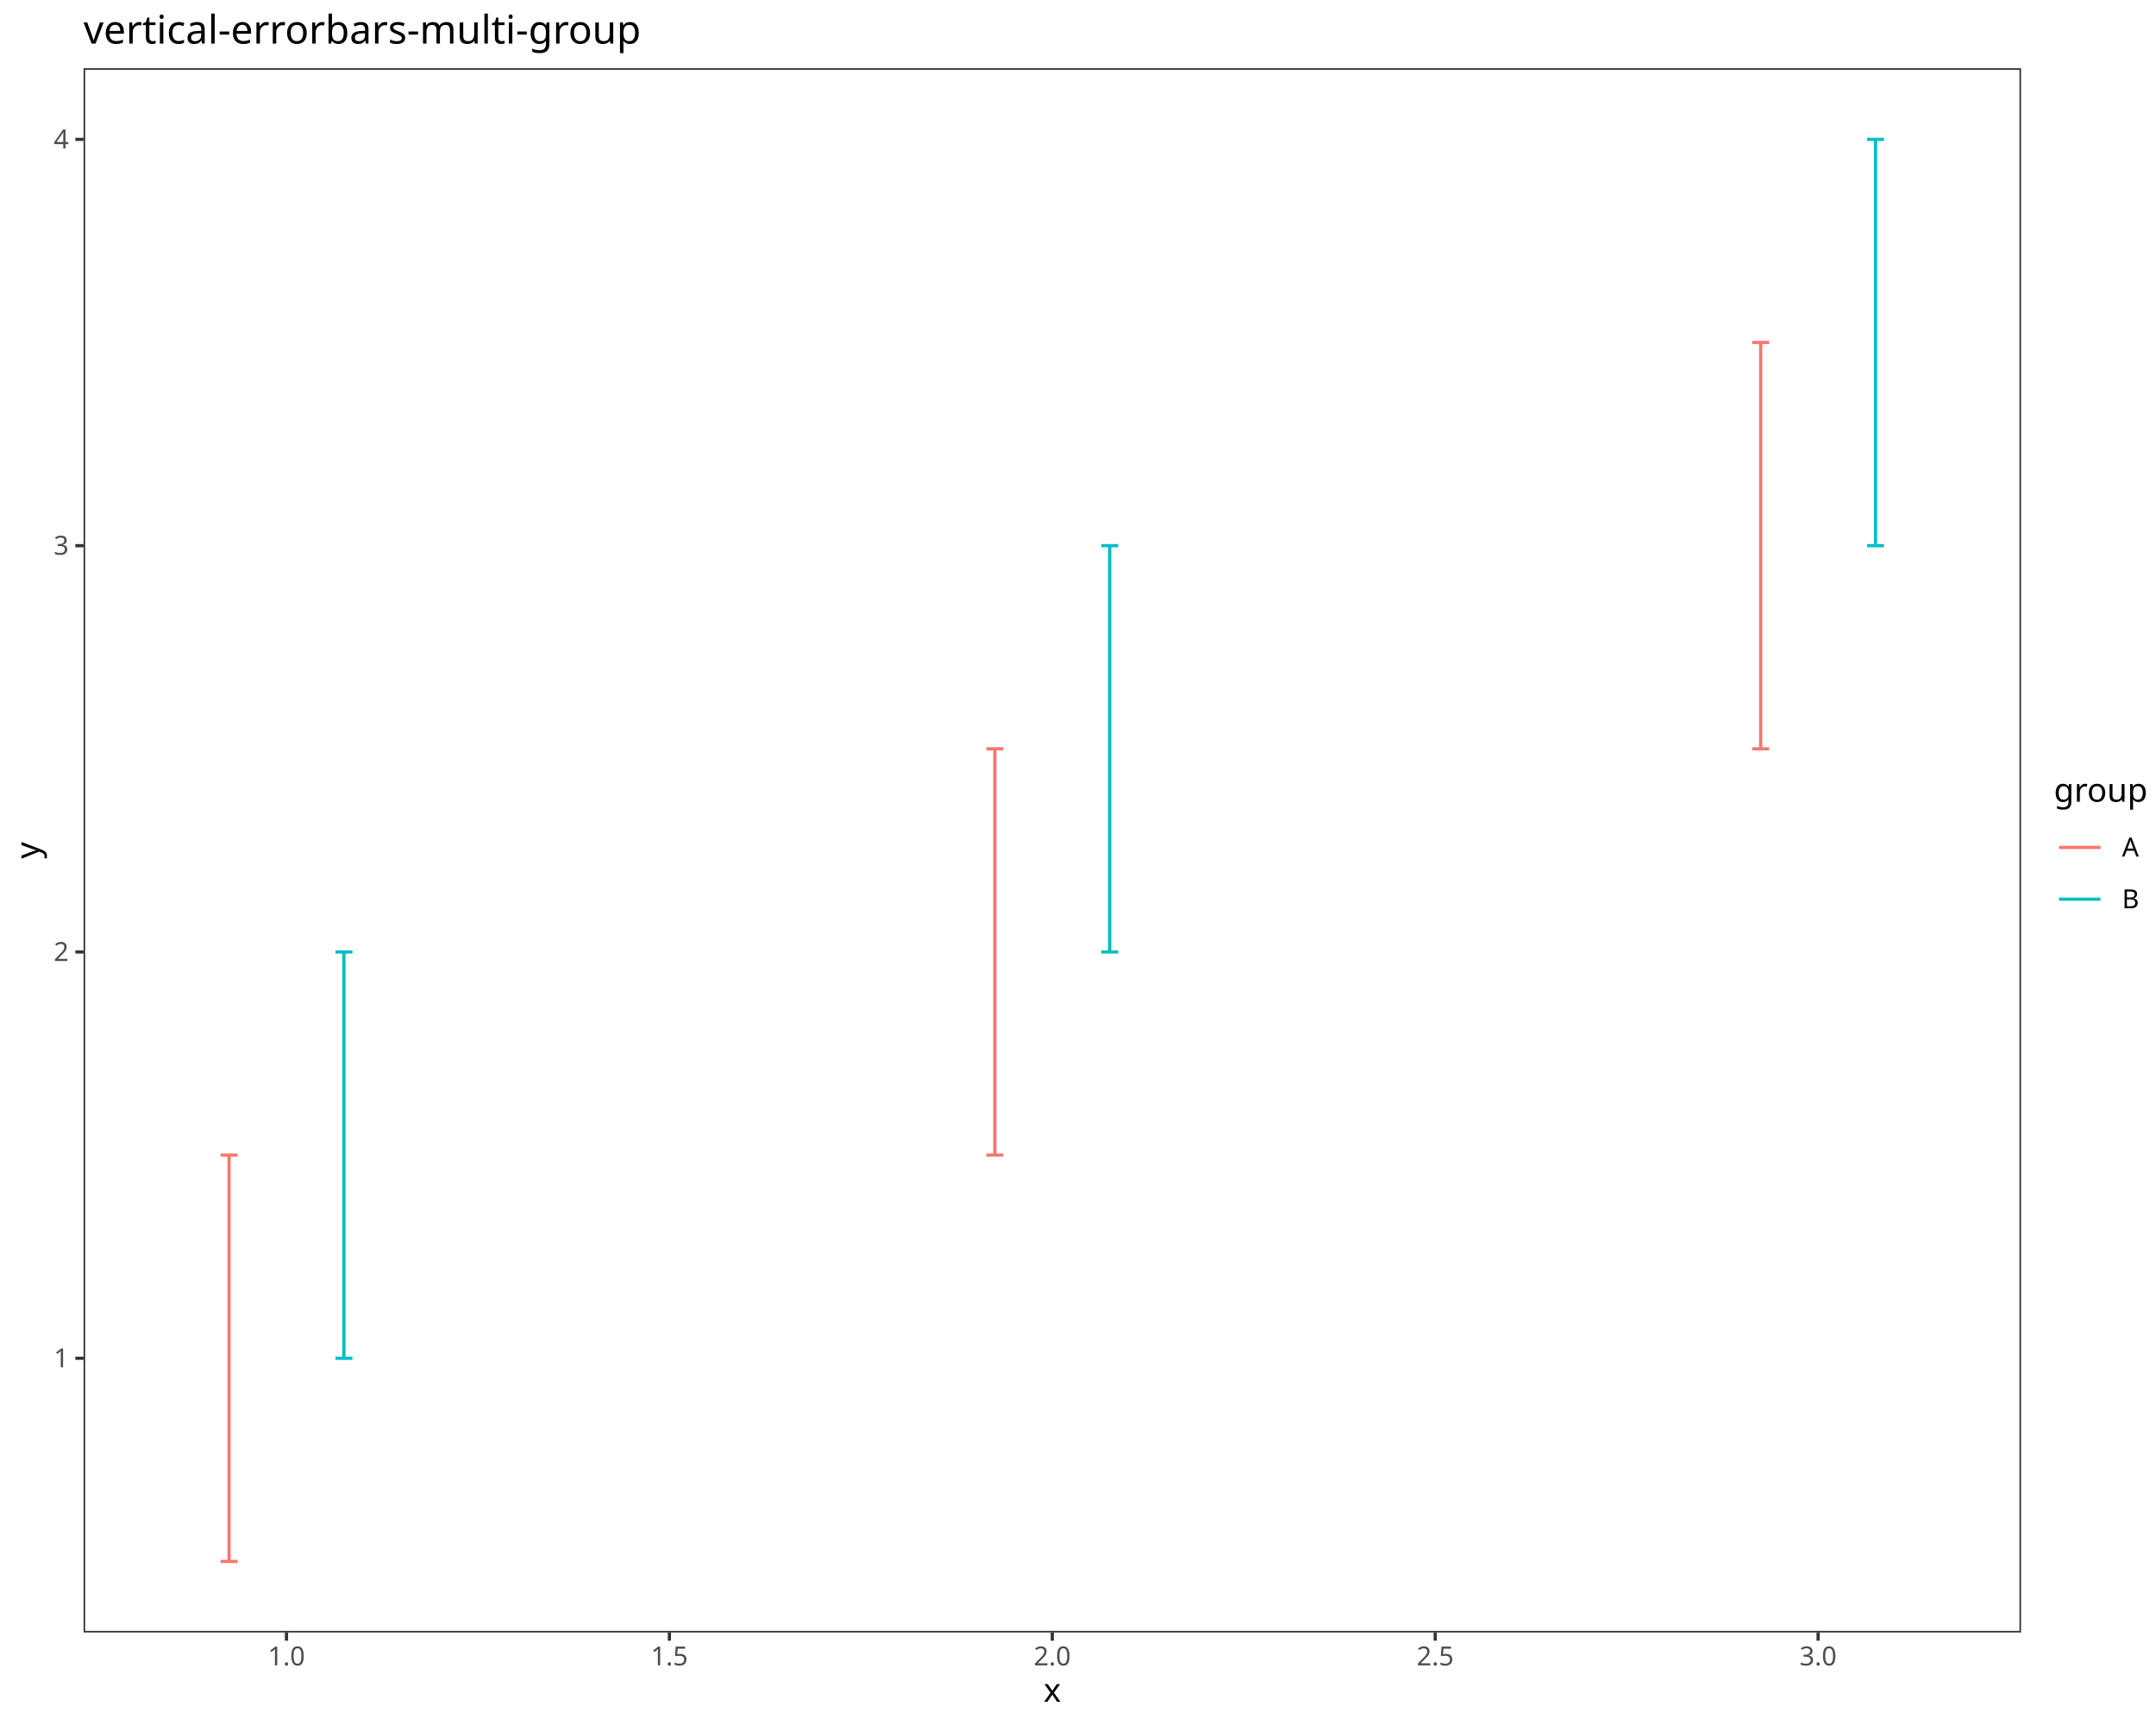
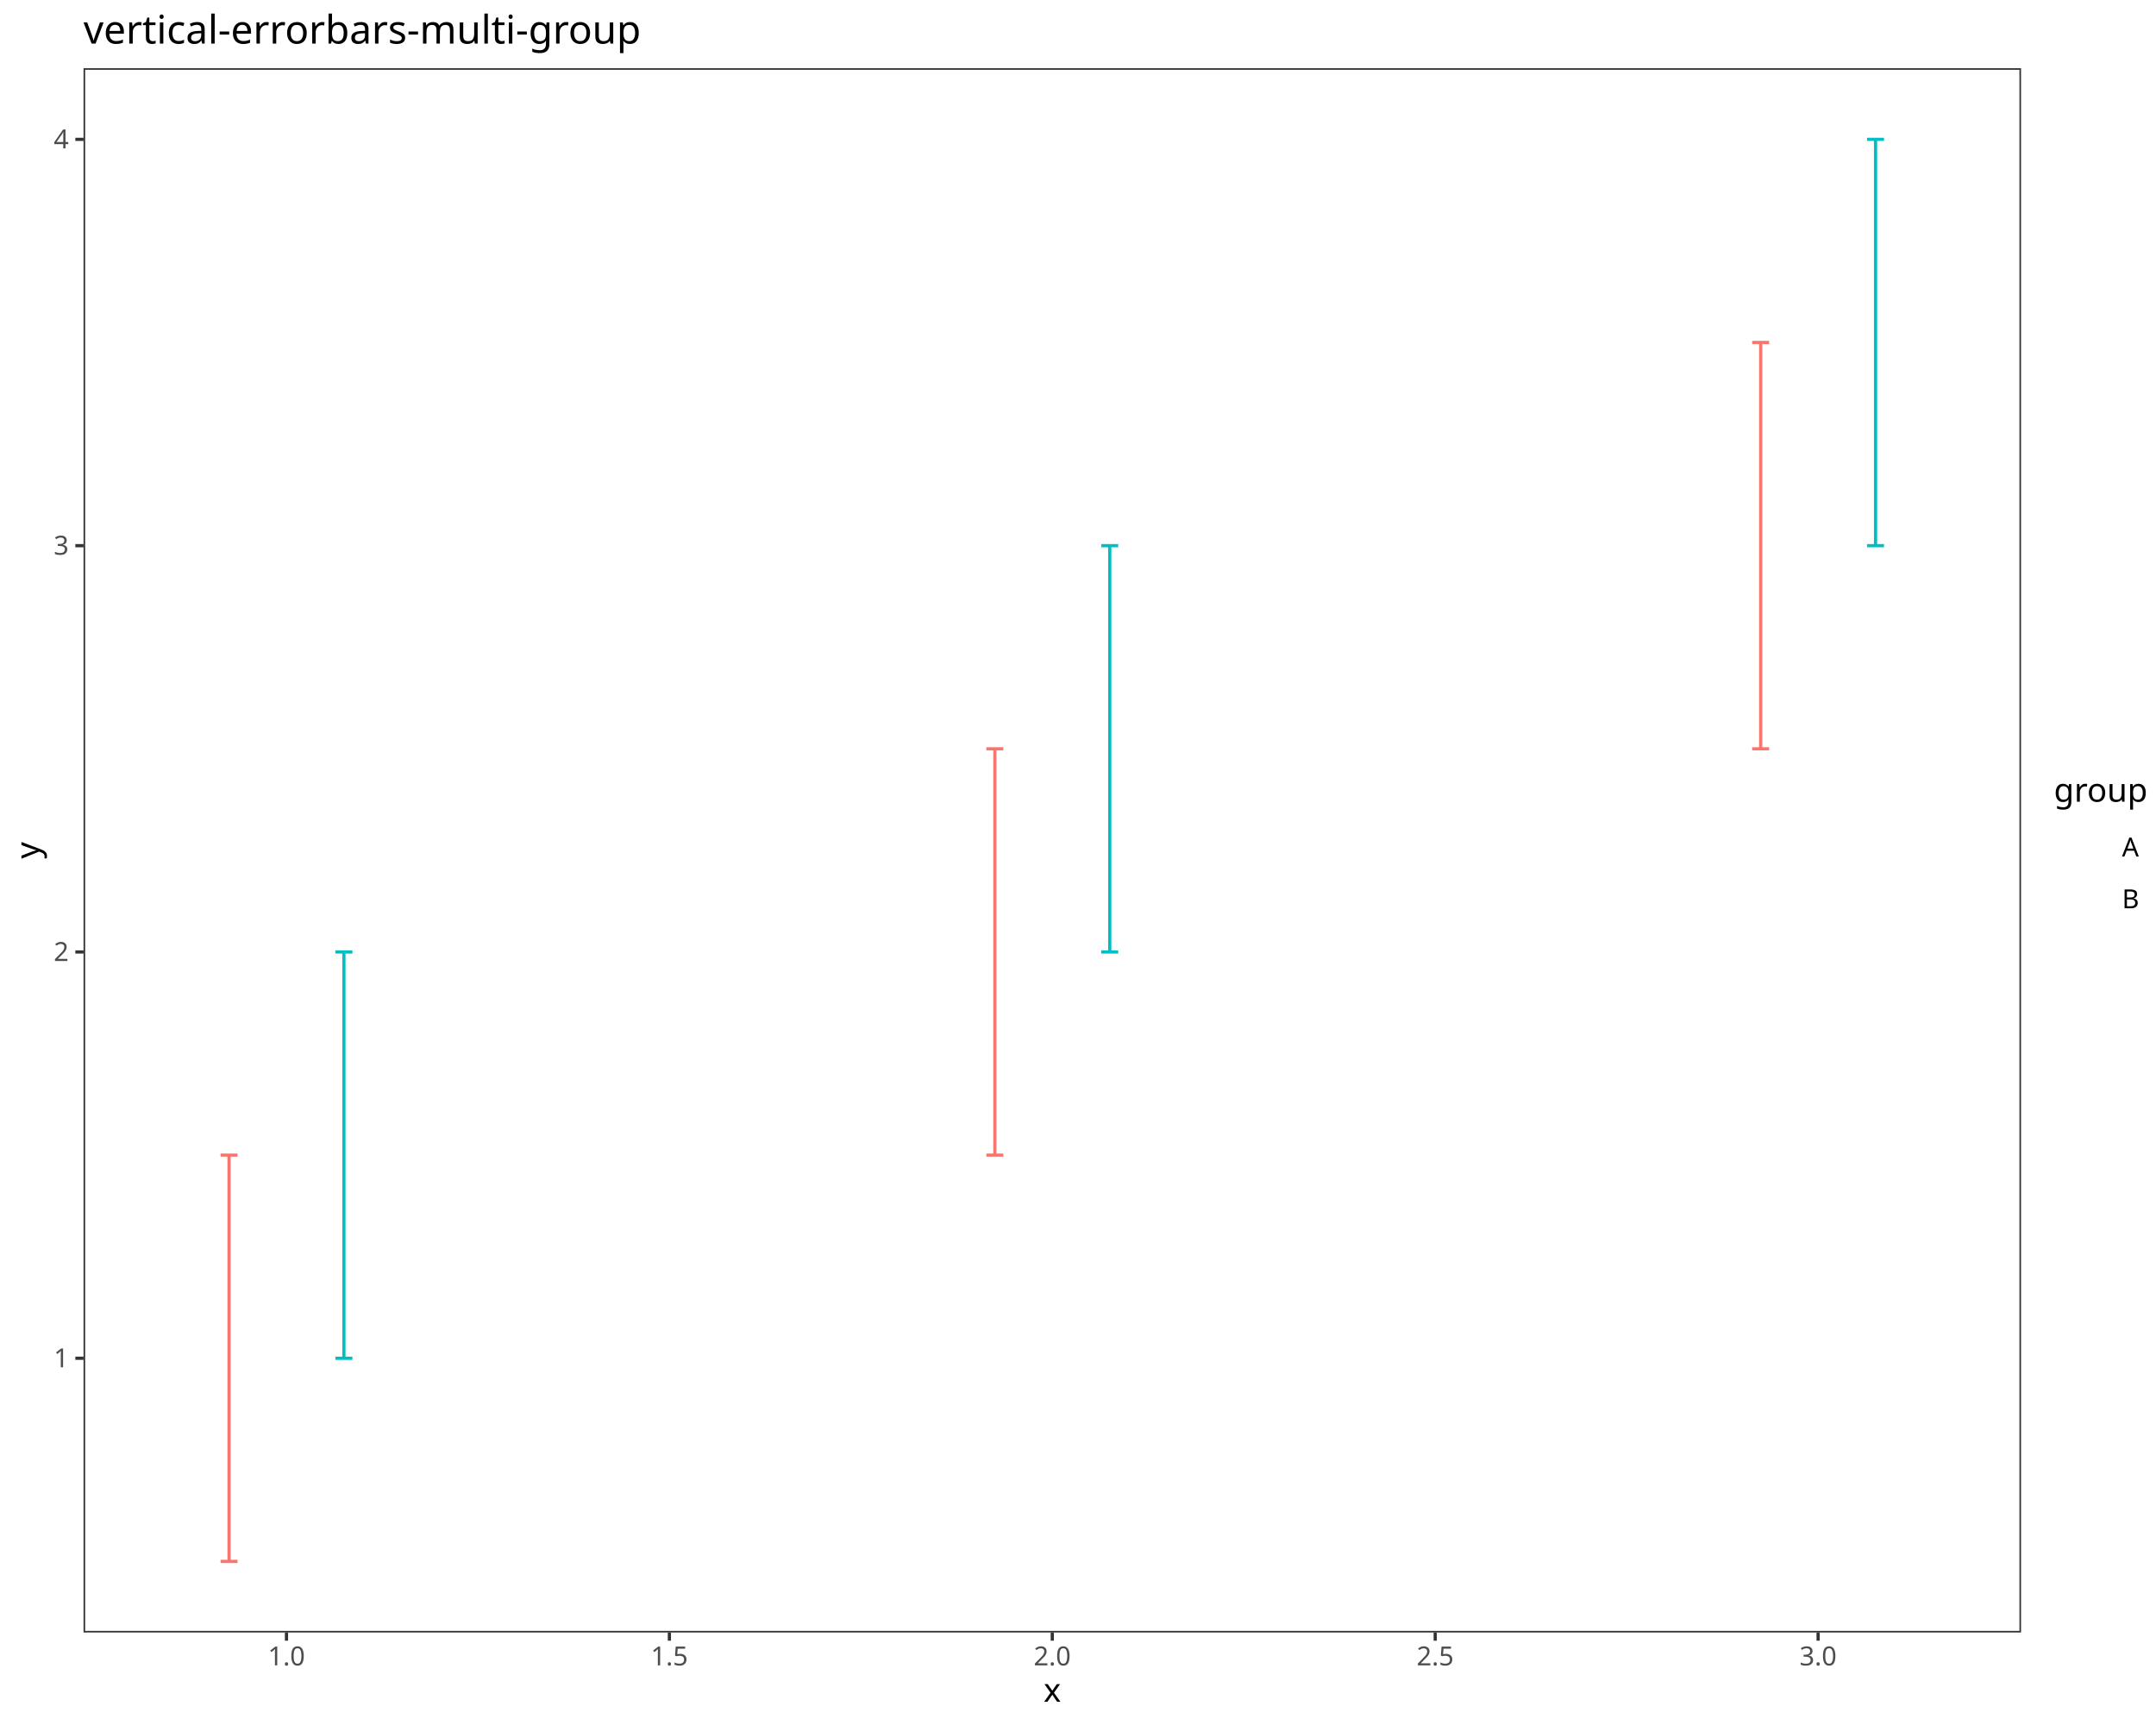
<svg xmlns="http://www.w3.org/2000/svg" class="svglite" data-engine-version="2.0" width="720.00pt" height="576.00pt" viewBox="0 0 720.00 576.00">
  <defs>
    <style type="text/css">
    .svglite line, .svglite polyline, .svglite polygon, .svglite path, .svglite rect, .svglite circle {
      fill: none;
      stroke: #000000;
      stroke-linecap: round;
      stroke-linejoin: round;
      stroke-miterlimit: 10.00;
    }
  </style>
  </defs>
  <rect width="100%" height="100%" style="stroke: none; fill: #FFFFFF;" />
  <defs>
    <clipPath id="cpMC4wMHw3MjAuMDB8MC4wMHw1NzYuMDA=">
      <rect x="0.00" y="0.00" width="720.00" height="576.00" />
    </clipPath>
  </defs>
  <g clip-path="url(#cpMC4wMHw3MjAuMDB8MC4wMHw1NzYuMDA=)">
    <rect x="0.00" y="0.00" width="720.00" height="576.00" style="stroke-width: 1.07; stroke: #FFFFFF; fill: #FFFFFF;" />
  </g>
  <defs>
    <clipPath id="cpMjcuOTB8Njc0LjkzfDIyLjc4fDU0NS4xMQ==">
      <rect x="27.90" y="22.78" width="647.03" height="522.33" />
    </clipPath>
  </defs>
  <g clip-path="url(#cpMjcuOTB8Njc0LjkzfDIyLjc4fDU0NS4xMQ==)">
    <rect x="27.90" y="22.78" width="647.03" height="522.33" style="stroke-width: 1.07; stroke: none; fill: #FFFFFF;" />
    <line x1="76.49" y1="521.37" x2="76.49" y2="385.70" style="stroke-width: 1.07; stroke: #F8766D; stroke-linecap: butt;" />
    <line x1="332.23" y1="385.70" x2="332.23" y2="250.03" style="stroke-width: 1.07; stroke: #F8766D; stroke-linecap: butt;" />
    <line x1="587.98" y1="250.03" x2="587.98" y2="114.36" style="stroke-width: 1.07; stroke: #F8766D; stroke-linecap: butt;" />
    <line x1="114.85" y1="453.54" x2="114.85" y2="317.87" style="stroke-width: 1.07; stroke: #00BFC4; stroke-linecap: butt;" />
    <line x1="370.60" y1="317.87" x2="370.60" y2="182.20" style="stroke-width: 1.07; stroke: #00BFC4; stroke-linecap: butt;" />
    <line x1="626.34" y1="182.20" x2="626.34" y2="46.53" style="stroke-width: 1.07; stroke: #00BFC4; stroke-linecap: butt;" />
    <line x1="73.66" y1="521.37" x2="79.33" y2="521.37" style="stroke-width: 1.07; stroke: #F8766D; stroke-linecap: butt;" />
    <line x1="329.40" y1="385.70" x2="335.07" y2="385.70" style="stroke-width: 1.07; stroke: #F8766D; stroke-linecap: butt;" />
    <line x1="585.14" y1="250.03" x2="590.81" y2="250.03" style="stroke-width: 1.07; stroke: #F8766D; stroke-linecap: butt;" />
    <line x1="112.02" y1="453.54" x2="117.69" y2="453.54" style="stroke-width: 1.07; stroke: #00BFC4; stroke-linecap: butt;" />
    <line x1="367.76" y1="317.87" x2="373.43" y2="317.87" style="stroke-width: 1.07; stroke: #00BFC4; stroke-linecap: butt;" />
    <line x1="623.50" y1="182.20" x2="629.17" y2="182.20" style="stroke-width: 1.07; stroke: #00BFC4; stroke-linecap: butt;" />
    <line x1="73.66" y1="385.70" x2="79.33" y2="385.70" style="stroke-width: 1.07; stroke: #F8766D; stroke-linecap: butt;" />
    <line x1="329.40" y1="250.03" x2="335.07" y2="250.03" style="stroke-width: 1.07; stroke: #F8766D; stroke-linecap: butt;" />
    <line x1="585.14" y1="114.36" x2="590.81" y2="114.36" style="stroke-width: 1.07; stroke: #F8766D; stroke-linecap: butt;" />
    <line x1="112.02" y1="317.87" x2="117.69" y2="317.87" style="stroke-width: 1.07; stroke: #00BFC4; stroke-linecap: butt;" />
    <line x1="367.76" y1="182.20" x2="373.43" y2="182.20" style="stroke-width: 1.07; stroke: #00BFC4; stroke-linecap: butt;" />
    <line x1="623.50" y1="46.53" x2="629.17" y2="46.53" style="stroke-width: 1.07; stroke: #00BFC4; stroke-linecap: butt;" />
    <rect x="27.90" y="22.78" width="647.03" height="522.33" style="stroke-width: 1.07; stroke: #333333;" />
  </g>
  <g clip-path="url(#cpMC4wMHw3MjAuMDB8MC4wMHw1NzYuMDA=)">
    <text x="22.97" y="456.56" text-anchor="end" style="font-size: 8.80px; fill: #4D4D4D; font-family: sans;" textLength="4.89px" lengthAdjust="spacingAndGlyphs">1</text>
    <text x="22.97" y="320.89" text-anchor="end" style="font-size: 8.80px; fill: #4D4D4D; font-family: sans;" textLength="4.89px" lengthAdjust="spacingAndGlyphs">2</text>
    <text x="22.97" y="185.22" text-anchor="end" style="font-size: 8.80px; fill: #4D4D4D; font-family: sans;" textLength="4.89px" lengthAdjust="spacingAndGlyphs">3</text>
    <text x="22.97" y="49.55" text-anchor="end" style="font-size: 8.80px; fill: #4D4D4D; font-family: sans;" textLength="4.89px" lengthAdjust="spacingAndGlyphs">4</text>
    <polyline points="25.16,453.54 27.90,453.54 " style="stroke-width: 1.07; stroke: #333333; stroke-linecap: butt;" />
    <polyline points="25.16,317.87 27.90,317.87 " style="stroke-width: 1.07; stroke: #333333; stroke-linecap: butt;" />
    <polyline points="25.16,182.20 27.90,182.20 " style="stroke-width: 1.07; stroke: #333333; stroke-linecap: butt;" />
    <polyline points="25.16,46.53 27.90,46.53 " style="stroke-width: 1.07; stroke: #333333; stroke-linecap: butt;" />
    <polyline points="95.67,547.85 95.67,545.11 " style="stroke-width: 1.07; stroke: #333333; stroke-linecap: butt;" />
    <polyline points="223.54,547.85 223.54,545.11 " style="stroke-width: 1.07; stroke: #333333; stroke-linecap: butt;" />
    <polyline points="351.41,547.85 351.41,545.11 " style="stroke-width: 1.07; stroke: #333333; stroke-linecap: butt;" />
    <polyline points="479.29,547.85 479.29,545.11 " style="stroke-width: 1.07; stroke: #333333; stroke-linecap: butt;" />
    <polyline points="607.16,547.85 607.16,545.11 " style="stroke-width: 1.07; stroke: #333333; stroke-linecap: butt;" />
    <text x="95.67" y="556.10" text-anchor="middle" style="font-size: 8.80px; fill: #4D4D4D; font-family: sans;" textLength="12.23px" lengthAdjust="spacingAndGlyphs">1.0</text>
    <text x="223.54" y="556.10" text-anchor="middle" style="font-size: 8.80px; fill: #4D4D4D; font-family: sans;" textLength="12.23px" lengthAdjust="spacingAndGlyphs">1.5</text>
    <text x="351.41" y="556.10" text-anchor="middle" style="font-size: 8.80px; fill: #4D4D4D; font-family: sans;" textLength="12.23px" lengthAdjust="spacingAndGlyphs">2.0</text>
    <text x="479.29" y="556.10" text-anchor="middle" style="font-size: 8.80px; fill: #4D4D4D; font-family: sans;" textLength="12.23px" lengthAdjust="spacingAndGlyphs">2.5</text>
    <text x="607.16" y="556.10" text-anchor="middle" style="font-size: 8.80px; fill: #4D4D4D; font-family: sans;" textLength="12.23px" lengthAdjust="spacingAndGlyphs">3.0</text>
    <text x="351.41" y="568.24" text-anchor="middle" style="font-size: 11.00px; font-family: sans;" textLength="5.50px" lengthAdjust="spacingAndGlyphs">x</text>
    <text transform="translate(13.05,283.95) rotate(-90)" text-anchor="middle" style="font-size: 11.00px; font-family: sans;" textLength="5.50px" lengthAdjust="spacingAndGlyphs">y</text>
    <rect x="685.89" y="259.00" width="28.63" height="49.89" style="stroke-width: 1.07; stroke: none; fill: #FFFFFF;" />
    <text x="685.89" y="267.71" style="font-size: 11.00px; font-family: sans;" textLength="28.14px" lengthAdjust="spacingAndGlyphs">group</text>
    <rect x="685.89" y="274.33" width="17.28" height="17.28" style="stroke-width: 1.07; stroke: none; fill: #FFFFFF;" />
-     <line x1="687.62" y1="282.97" x2="701.44" y2="282.97" style="stroke-width: 1.07; stroke: #F8766D; stroke-linecap: butt;" />
    <rect x="685.89" y="291.61" width="17.28" height="17.28" style="stroke-width: 1.07; stroke: none; fill: #FFFFFF;" />
-     <line x1="687.62" y1="300.25" x2="701.44" y2="300.25" style="stroke-width: 1.07; stroke: #00BFC4; stroke-linecap: butt;" />
    <text x="708.65" y="286.00" style="font-size: 8.80px; font-family: sans;" textLength="5.87px" lengthAdjust="spacingAndGlyphs">A</text>
    <text x="708.65" y="303.28" style="font-size: 8.80px; font-family: sans;" textLength="5.87px" lengthAdjust="spacingAndGlyphs">B</text>
    <text x="27.90" y="14.56" style="font-size: 13.20px; font-family: sans;" textLength="170.19px" lengthAdjust="spacingAndGlyphs">vertical-errorbars-multi-group</text>
  </g>
</svg>
